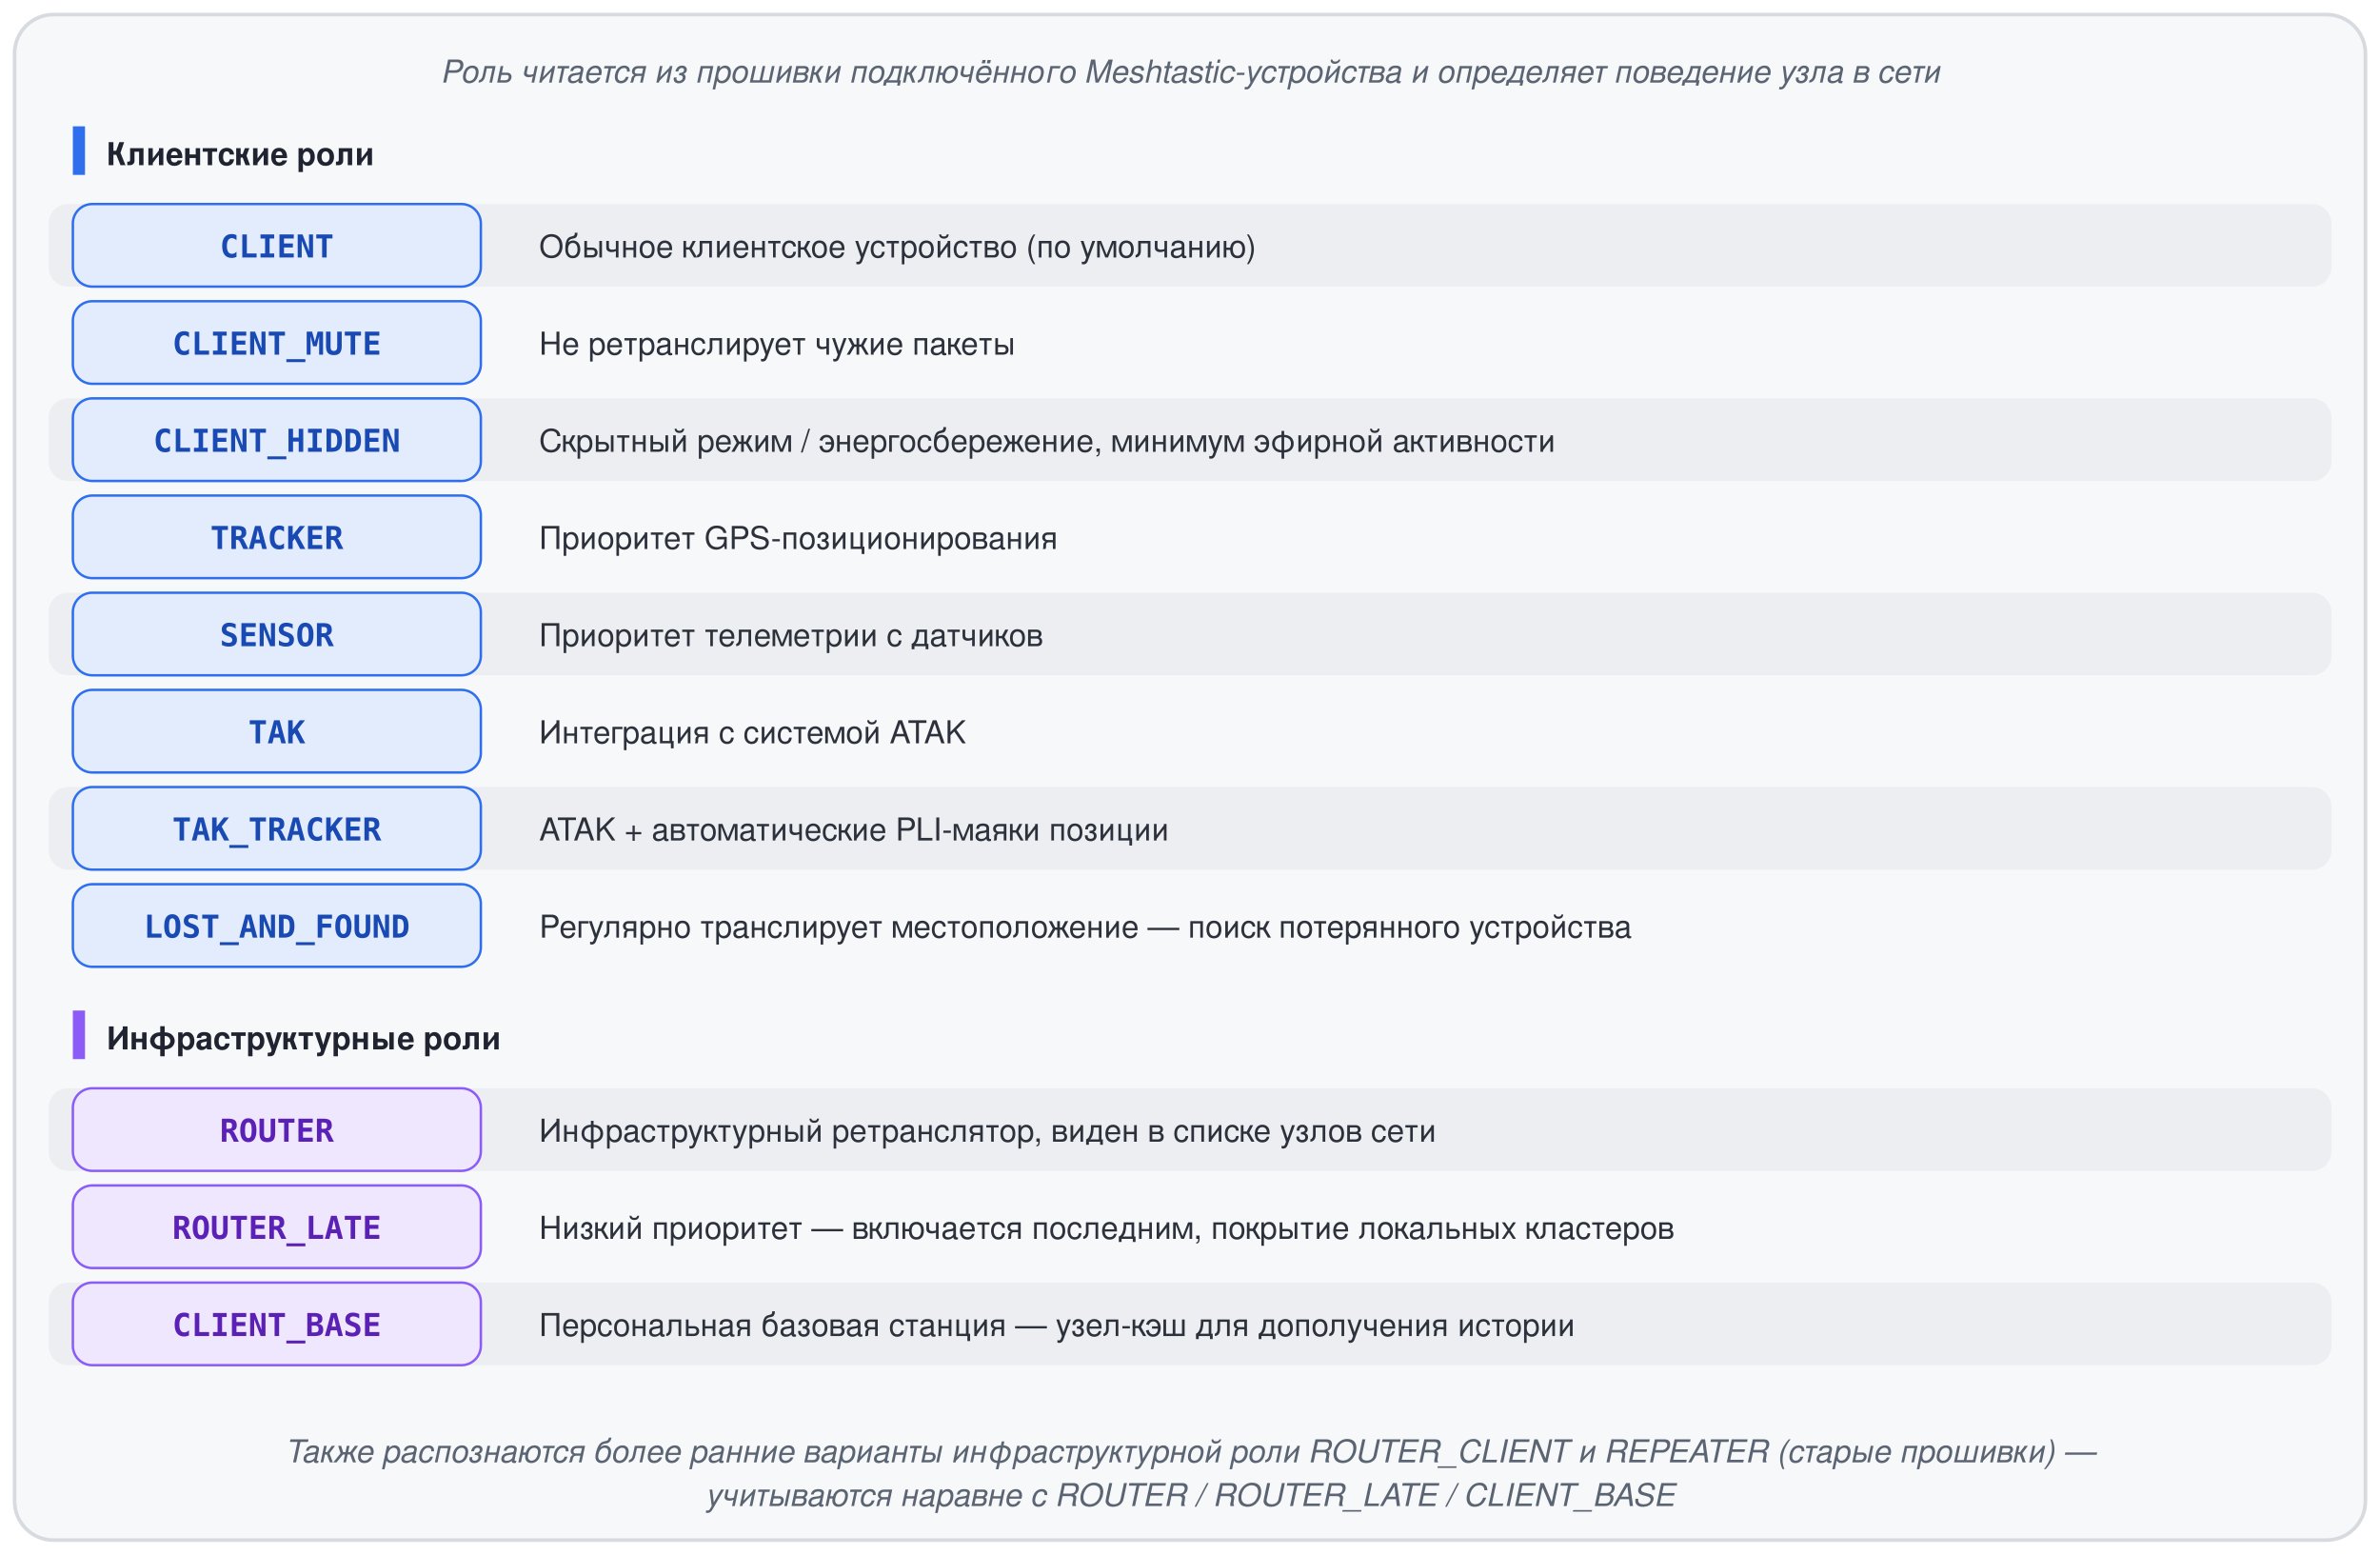
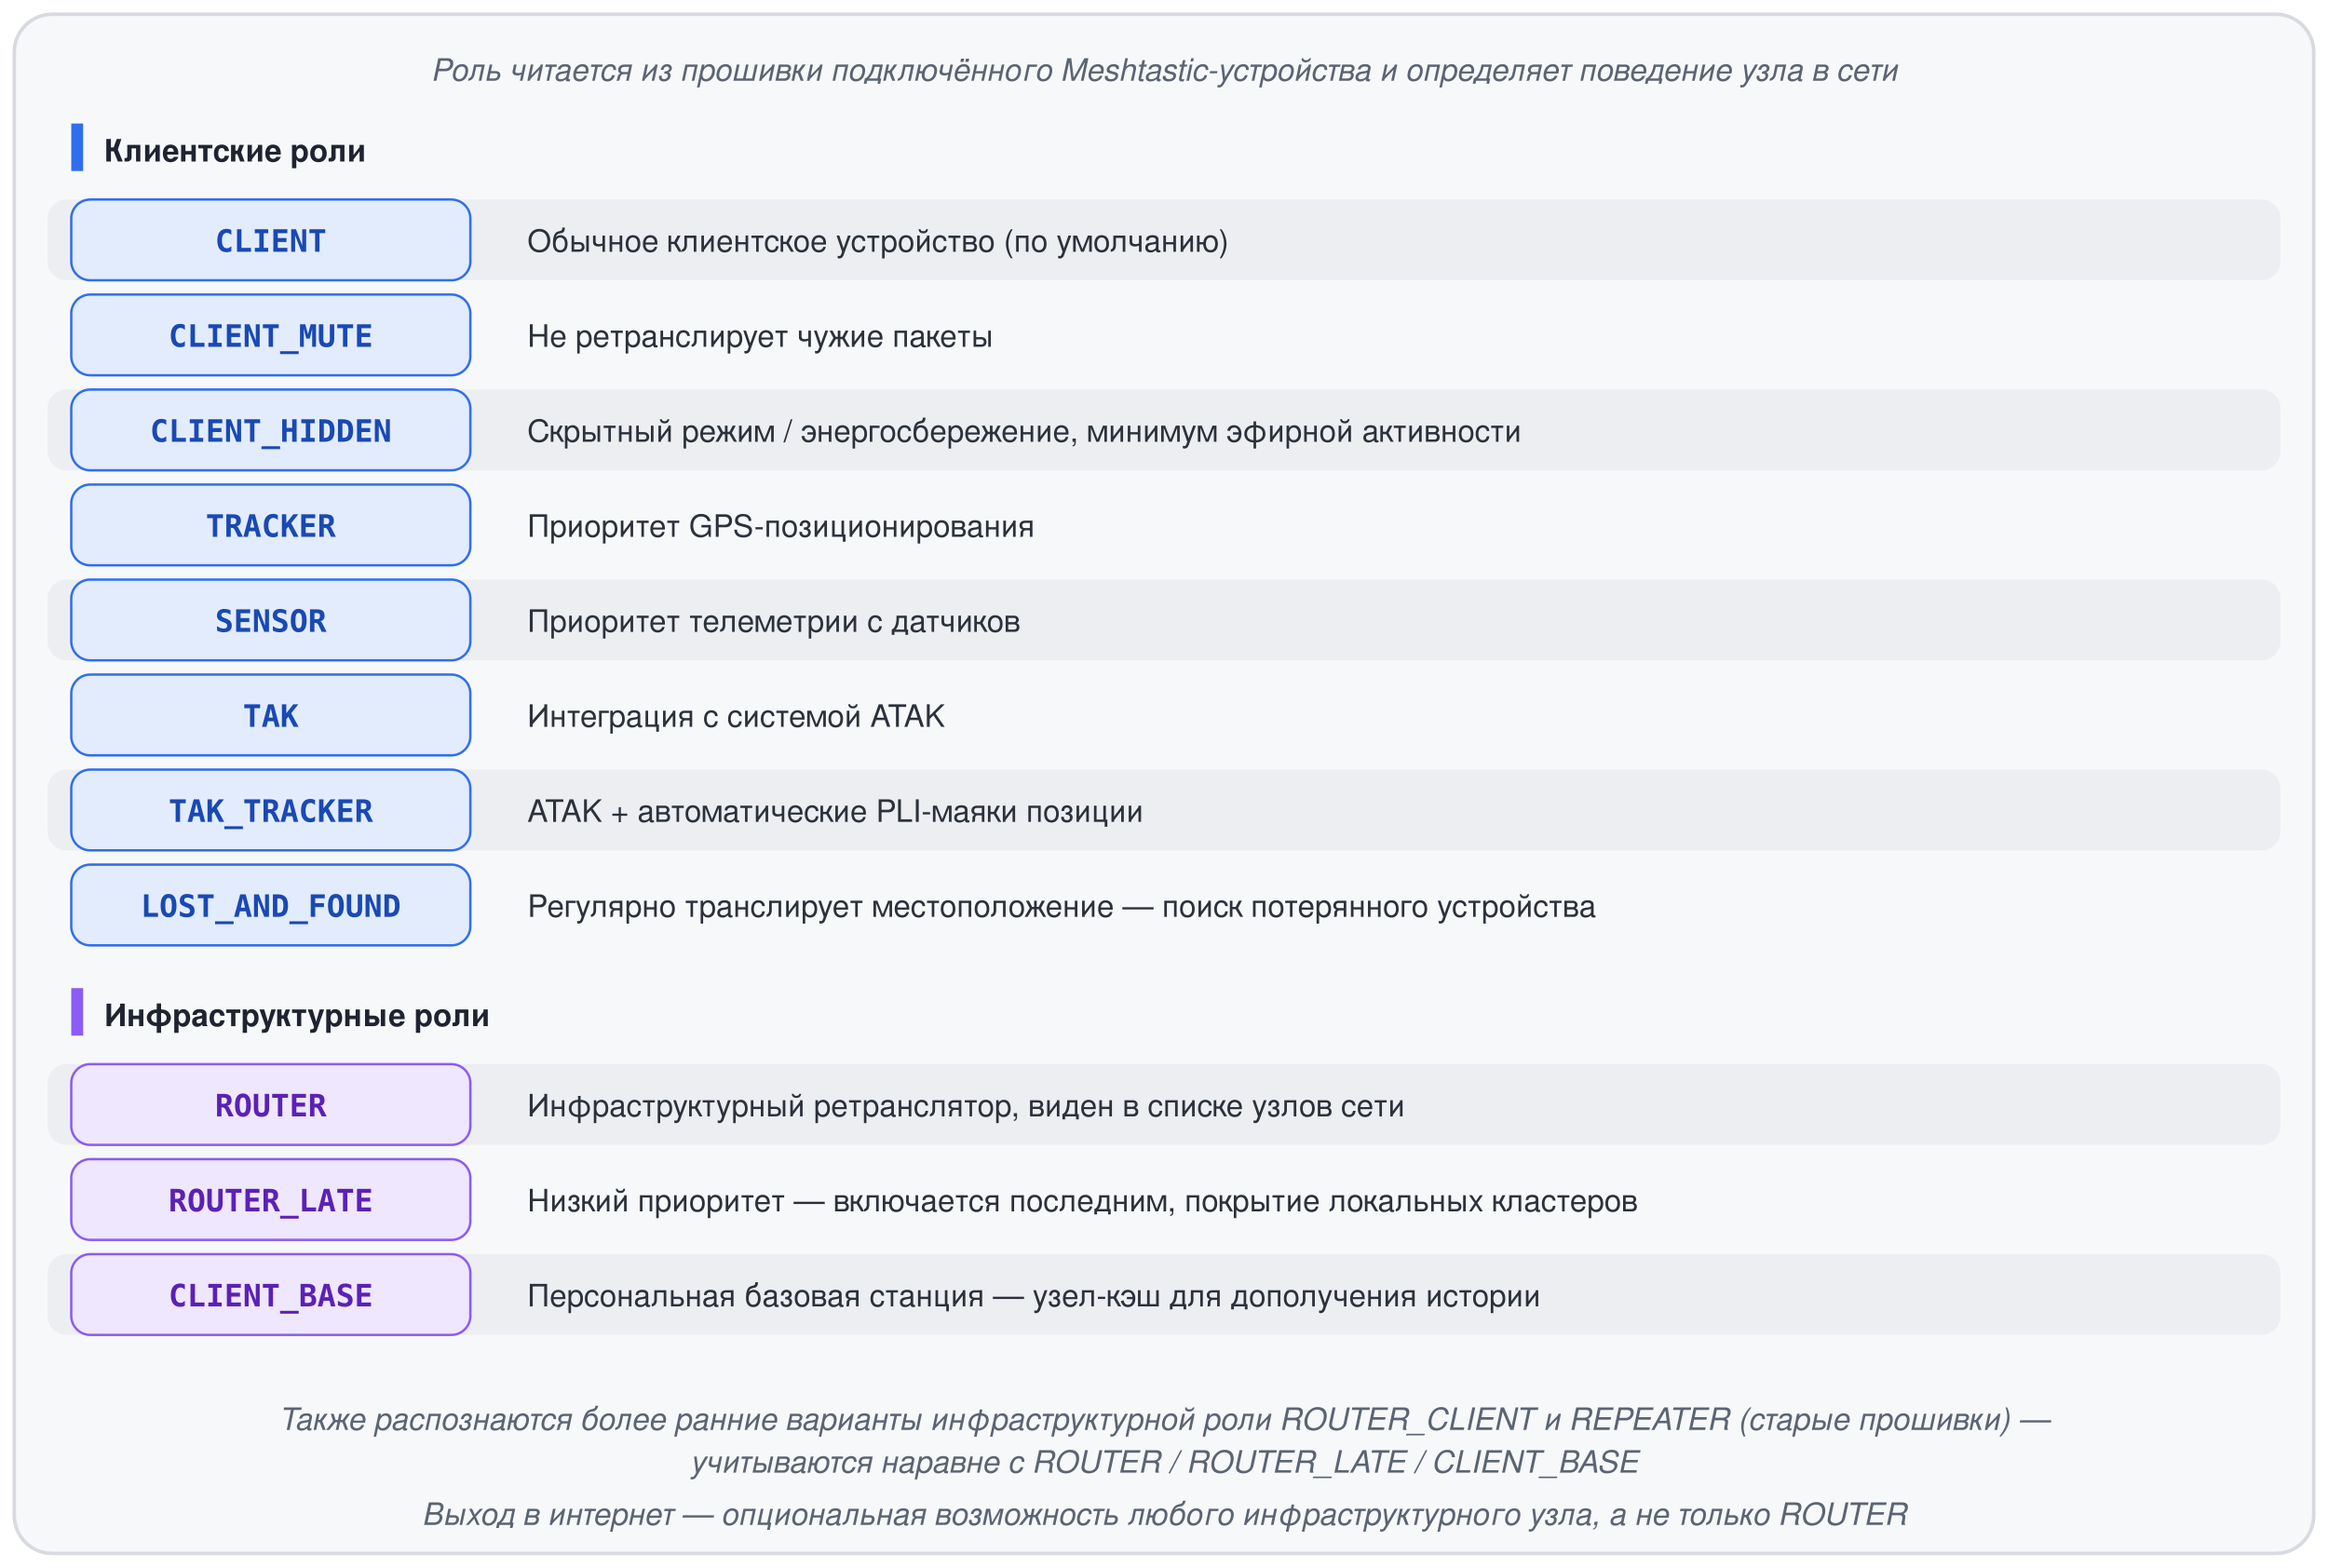
- <svg xmlns="http://www.w3.org/2000/svg" viewBox="0 0 980 640" font-family="'Segoe UI', Helvetica, Arial, sans-serif">
+ <svg xmlns="http://www.w3.org/2000/svg" viewBox="0 0 980 660" font-family="'Segoe UI', Helvetica, Arial, sans-serif">
  <style>
    .card { fill:#f7f8fa; stroke:#d7dbe0; }
    .note { fill:#5b6472; font-style:italic; }
    .section { fill:#1f2430; font-weight:700; }
    .zebra { fill:#eceef1; }
    .purpose { fill:#2c313b; }
    .role-client { fill:#e3ecfd; stroke:#2f6fed; }
    .role-client-text { fill:#1949b3; }
    .role-infra { fill:#efe7fd; stroke:#8b5cf6; }
    .role-infra-text { fill:#5b21b6; }
    .accent-client { fill:#2f6fed; }
    .accent-infra { fill:#8b5cf6; }
    @media (prefers-color-scheme: dark) {
      .card { fill:#1b1e24; stroke:#383d46; }
      .note { fill:#9aa4b2; }
      .section { fill:#e5e7eb; }
      .zebra { fill:#22262e; }
      .purpose { fill:#cdd3db; }
      .role-client { fill:#1e2c4d; stroke:#4f8cff; }
      .role-client-text { fill:#9dc0ff; }
      .role-infra { fill:#2e2447; stroke:#a78bfa; }
      .role-infra-text { fill:#d5c6fb; }
      .accent-client { fill:#4f8cff; }
      .accent-infra { fill:#a78bfa; }
    }
    text { font-size:13px; }
  </style>
-   <rect x="6" y="6" width="968" height="628" rx="16" class="card" stroke-width="1.5" />
+   <rect x="6" y="6" width="968" height="648" rx="16" class="card" stroke-width="1.5" />
  <text x="490" y="34" text-anchor="middle" class="note" font-size="13">
    Роль читается из прошивки подключённого Meshtastic-устройства и определяет поведение узла в сети
  </text>
  <rect x="30" y="52" width="5" height="20" class="accent-client" />
  <text x="44" y="68" class="section" font-size="15">Клиентские роли</text>
  <g>
    <rect x="20" y="84" width="940" height="34" rx="8" class="zebra" />
    <rect x="20" y="164" width="940" height="34" rx="8" class="zebra" />
    <rect x="20" y="244" width="940" height="34" rx="8" class="zebra" />
    <rect x="20" y="324" width="940" height="34" rx="8" class="zebra" />
    <rect x="30" y="84" width="168" height="34" rx="8" class="role-client" />
    <text x="114" y="106" text-anchor="middle" class="role-client-text" font-family="Consolas, monospace" font-weight="700">CLIENT</text>
    <text x="222" y="106" class="purpose">Обычное клиентское устройство (по умолчанию)</text>
    <rect x="30" y="124" width="168" height="34" rx="8" class="role-client" />
    <text x="114" y="146" text-anchor="middle" class="role-client-text" font-family="Consolas, monospace" font-weight="700">CLIENT_MUTE</text>
    <text x="222" y="146" class="purpose">Не ретранслирует чужие пакеты</text>
    <rect x="30" y="164" width="168" height="34" rx="8" class="role-client" />
    <text x="114" y="186" text-anchor="middle" class="role-client-text" font-family="Consolas, monospace" font-weight="700">CLIENT_HIDDEN</text>
    <text x="222" y="186" class="purpose">Скрытный режим / энергосбережение, минимум эфирной активности</text>
    <rect x="30" y="204" width="168" height="34" rx="8" class="role-client" />
    <text x="114" y="226" text-anchor="middle" class="role-client-text" font-family="Consolas, monospace" font-weight="700">TRACKER</text>
    <text x="222" y="226" class="purpose">Приоритет GPS-позиционирования</text>
    <rect x="30" y="244" width="168" height="34" rx="8" class="role-client" />
    <text x="114" y="266" text-anchor="middle" class="role-client-text" font-family="Consolas, monospace" font-weight="700">SENSOR</text>
    <text x="222" y="266" class="purpose">Приоритет телеметрии с датчиков</text>
    <rect x="30" y="284" width="168" height="34" rx="8" class="role-client" />
    <text x="114" y="306" text-anchor="middle" class="role-client-text" font-family="Consolas, monospace" font-weight="700">TAK</text>
    <text x="222" y="306" class="purpose">Интеграция с системой ATAK</text>
    <rect x="30" y="324" width="168" height="34" rx="8" class="role-client" />
    <text x="114" y="346" text-anchor="middle" class="role-client-text" font-family="Consolas, monospace" font-weight="700">TAK_TRACKER</text>
    <text x="222" y="346" class="purpose">ATAK + автоматические PLI-маяки позиции</text>
    <rect x="30" y="364" width="168" height="34" rx="8" class="role-client" />
    <text x="114" y="386" text-anchor="middle" class="role-client-text" font-family="Consolas, monospace" font-weight="700">LOST_AND_FOUND</text>
    <text x="222" y="386" class="purpose">Регулярно транслирует местоположение — поиск потерянного устройства</text>
  </g>
  <rect x="30" y="416" width="5" height="20" class="accent-infra" />
  <text x="44" y="432" class="section" font-size="15">Инфраструктурные роли</text>
  <g>
    <rect x="20" y="448" width="940" height="34" rx="8" class="zebra" />
    <rect x="20" y="528" width="940" height="34" rx="8" class="zebra" />
    <rect x="30" y="448" width="168" height="34" rx="8" class="role-infra" />
    <text x="114" y="470" text-anchor="middle" class="role-infra-text" font-family="Consolas, monospace" font-weight="700">ROUTER</text>
    <text x="222" y="470" class="purpose">Инфраструктурный ретранслятор, виден в списке узлов сети</text>
    <rect x="30" y="488" width="168" height="34" rx="8" class="role-infra" />
    <text x="114" y="510" text-anchor="middle" class="role-infra-text" font-family="Consolas, monospace" font-weight="700">ROUTER_LATE</text>
    <text x="222" y="510" class="purpose">Низкий приоритет — включается последним, покрытие локальных кластеров</text>
    <rect x="30" y="528" width="168" height="34" rx="8" class="role-infra" />
    <text x="114" y="550" text-anchor="middle" class="role-infra-text" font-family="Consolas, monospace" font-weight="700">CLIENT_BASE</text>
    <text x="222" y="550" class="purpose">Персональная базовая станция — узел-кэш для дополучения истории</text>
  </g>
  <text x="490" y="602" text-anchor="middle" class="note" font-size="12">
    Также распознаются более ранние варианты инфраструктурной роли ROUTER_CLIENT и REPEATER (старые прошивки) —
  </text>
  <text x="490" y="620" text-anchor="middle" class="note" font-size="12">
    учитываются наравне с ROUTER / ROUTER_LATE / CLIENT_BASE
  </text>
+   <text x="490" y="642" text-anchor="middle" class="note" font-size="12">
+     Выход в интернет — опциональная возможность любого инфраструктурного узла, а не только ROUTER
+   </text>
</svg>
